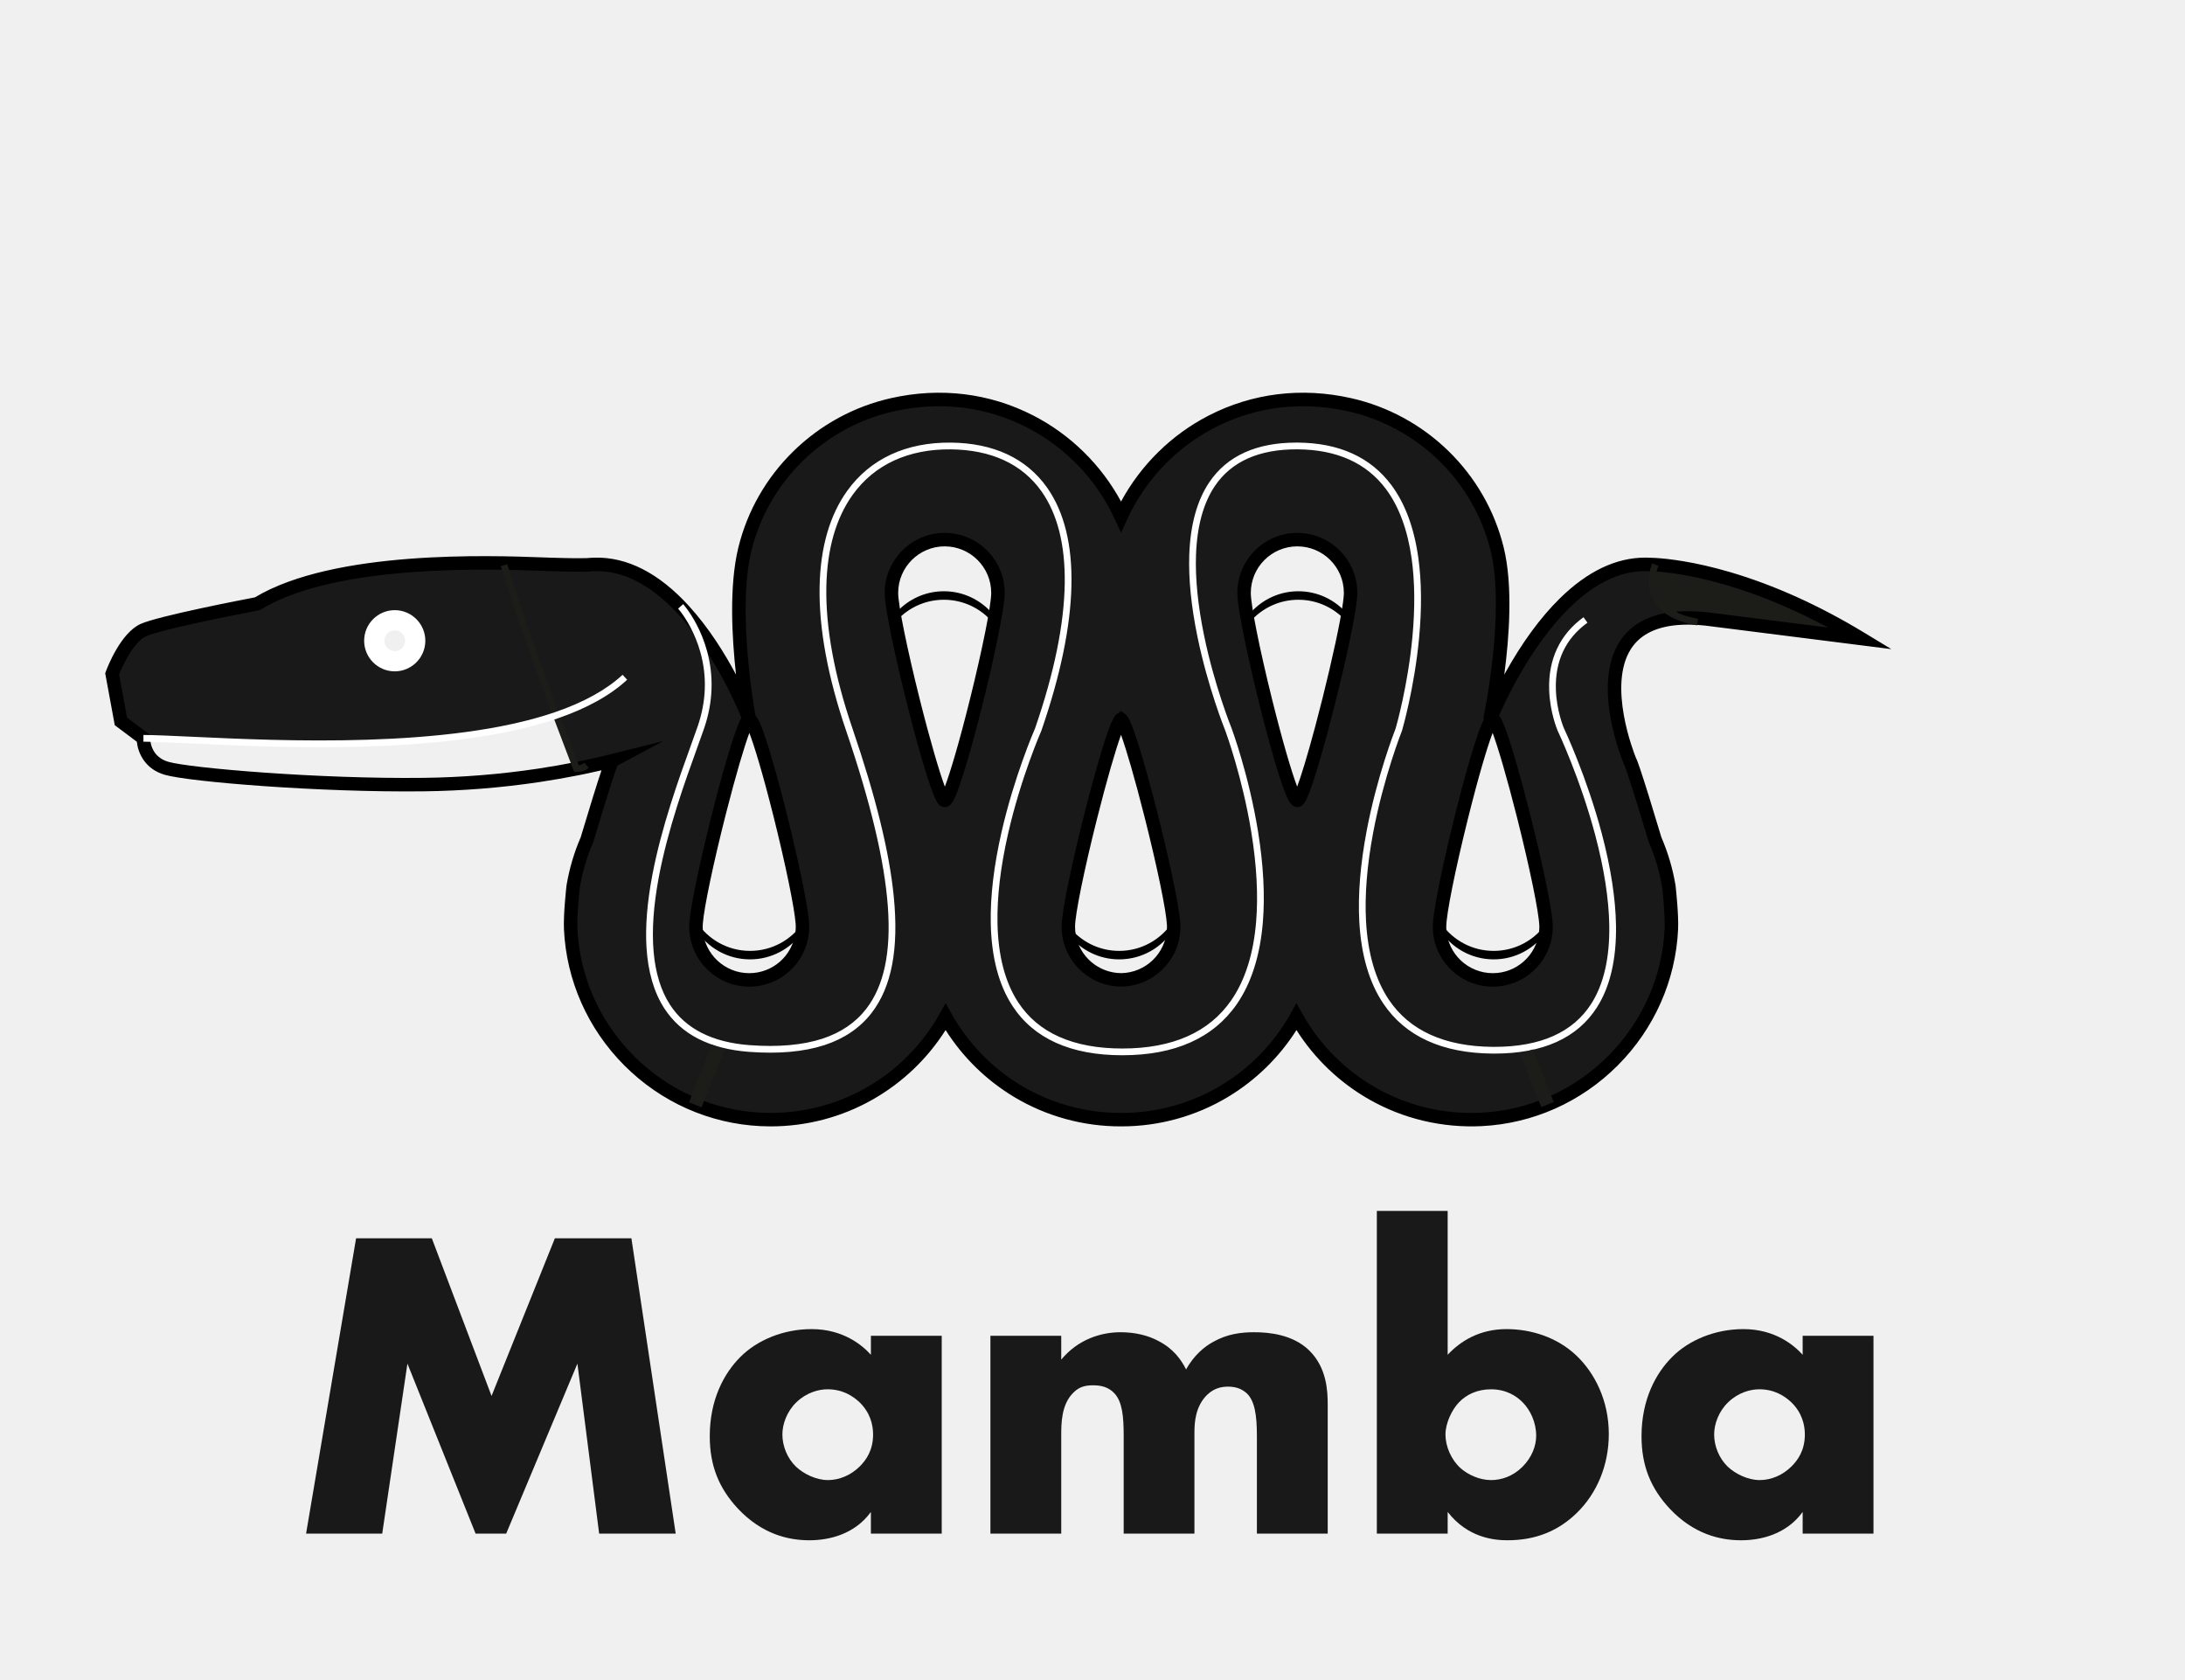
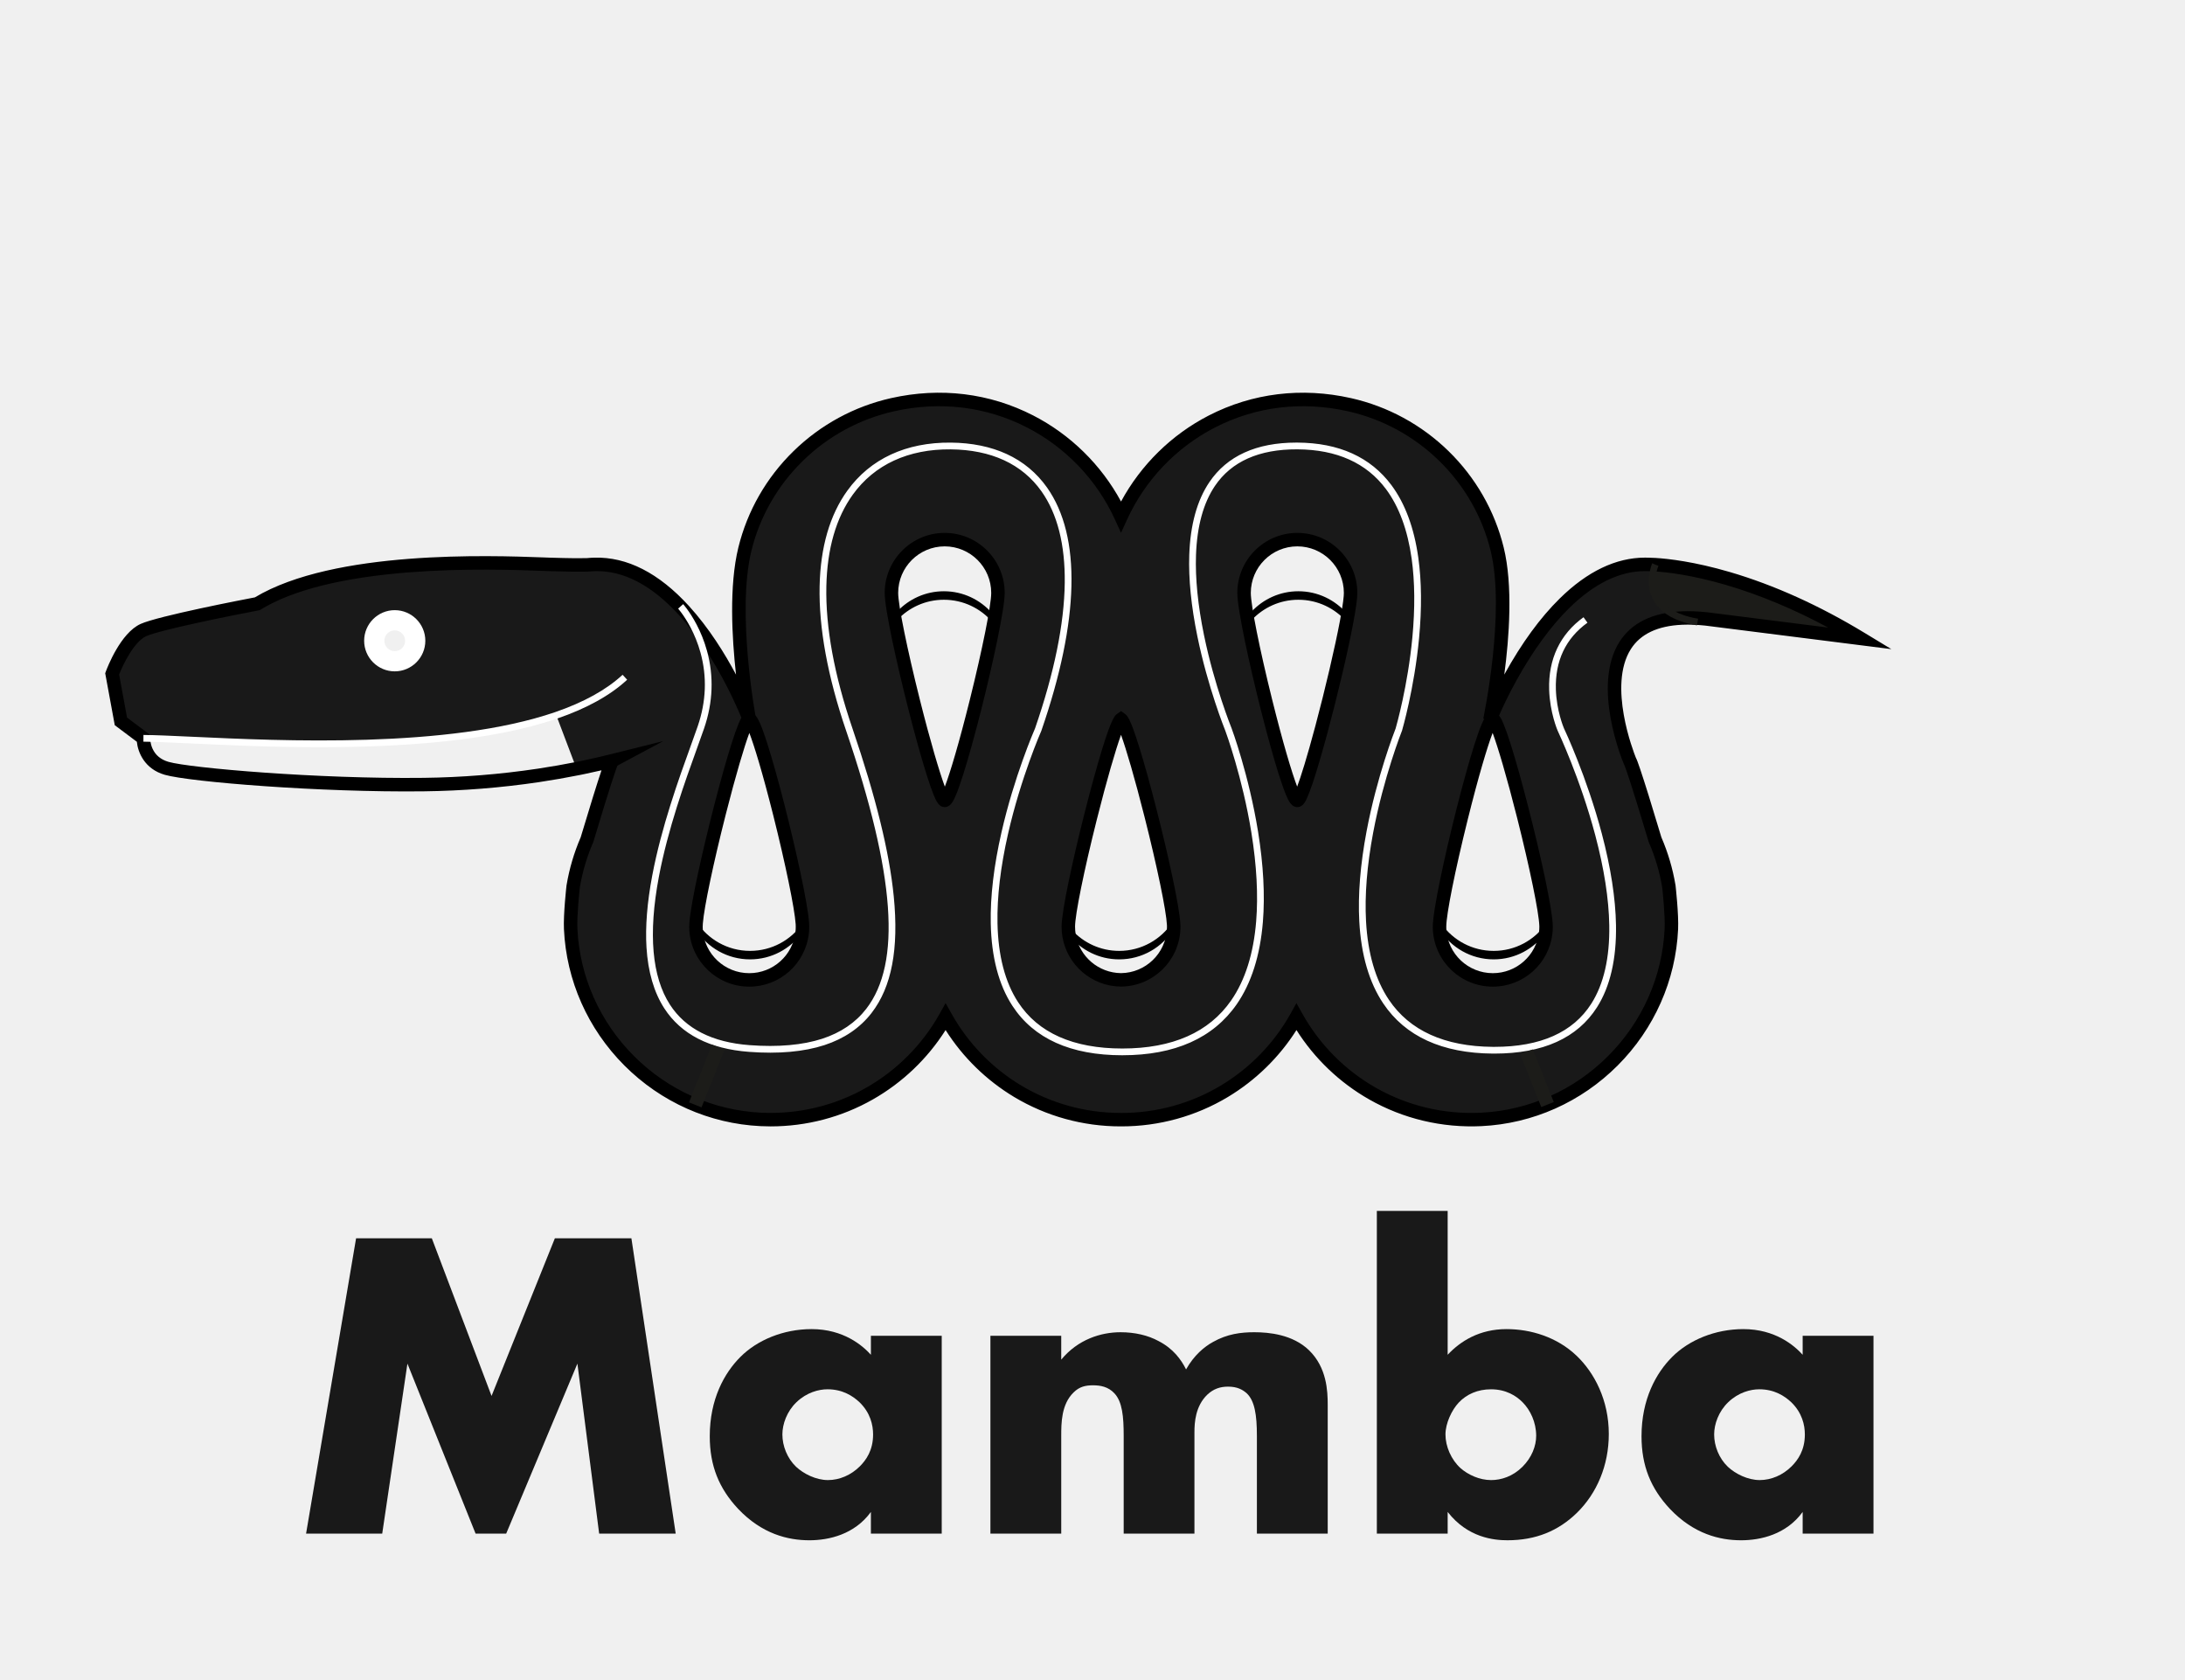
<svg xmlns="http://www.w3.org/2000/svg" xmlns:xlink="http://www.w3.org/1999/xlink" width="513.371pt" height="394.551pt" viewBox="0 0 513.371 394.551" version="1.2" id="svg1272">
  <defs id="defs1143">
    <g id="g1141">
      <symbol overflow="visible" id="glyph0-0" style="overflow:visible">
        <path style="stroke:none" d="" id="path1105" />
      </symbol>
      <symbol overflow="visible" id="glyph0-1" style="overflow:visible">
        <path style="stroke:none" d="M 22.047,0 27.969,-39.938 43.984,0 h 7.188 L 67.906,-39.938 73.016,0 H 91 L 80.594,-69.375 H 62.609 l -14.875,37.031 L 33.703,-69.375 H 15.906 L 4.156,0 Z m 0,0" id="path1108" />
      </symbol>
      <symbol overflow="visible" id="glyph0-2" style="overflow:visible">
        <path style="stroke:none" d="m 41.703,-42.016 c -1.969,-2.188 -6.453,-6.031 -13.938,-6.031 -6.656,0 -12.797,2.594 -16.734,6.547 -3.75,3.75 -7.188,9.891 -7.188,18.625 0,6.969 2.188,12.266 6.656,17.047 5.625,5.938 11.75,7.391 16.75,7.391 4.578,0 10.609,-1.359 14.453,-6.656 V 0 H 58.344 V -46.484 H 41.703 Z m -10.188,8.109 c 3.531,0 5.922,1.562 7.484,3.016 2.594,2.5 3.219,5.406 3.219,7.594 0,3.75 -1.656,6.031 -3.109,7.484 -2.078,2.078 -4.797,3.234 -7.5,3.234 -2.797,0 -5.719,-1.469 -7.484,-3.125 -2.078,-1.984 -3.219,-4.891 -3.219,-7.594 0,-2.391 1.031,-5.406 3.328,-7.594 2.391,-2.281 5.203,-3.016 7.281,-3.016 z m 0,0" id="path1111" />
      </symbol>
      <symbol overflow="visible" id="glyph0-3" style="overflow:visible">
        <path style="stroke:none" d="m 5.719,0 h 16.641 v -22.984 c 0,-2.906 0,-7.391 2.906,-10.188 1.359,-1.359 2.812,-1.672 4.578,-1.672 1.672,0 3.547,0.312 5,1.875 1.875,1.984 2.188,5.516 2.188,9.984 V 0 h 16.625 v -23.812 c 0,-2.297 0.219,-6.141 3.031,-8.844 1.453,-1.359 3.016,-1.875 4.875,-1.875 2.188,0 3.438,0.734 4.375,1.562 1.875,1.766 2.391,5.094 2.391,9.984 V 0 H 84.969 v -30.266 c 0,-3.219 -0.203,-8.734 -4.375,-12.797 -3.844,-3.734 -9.453,-4.25 -12.891,-4.25 -3.125,0 -6.344,0.406 -9.672,2.281 -2.078,1.141 -4.469,3.125 -6.344,6.453 C 50.547,-40.875 48.672,-43.469 45.234,-45.234 42.75,-46.594 39.625,-47.312 36.297,-47.312 c -4.578,0 -9.984,1.656 -13.938,6.438 v -5.609 H 5.719 Z m 0,0" id="path1114" />
      </symbol>
      <symbol overflow="visible" id="glyph0-4" style="overflow:visible">
        <path style="stroke:none" d="M 5.719,-75.812 V 0 h 16.641 v -5.094 c 4.688,6.031 10.812,6.656 14.047,6.656 6.656,0 11.953,-2.188 16.328,-6.453 4.672,-4.578 7.484,-11.125 7.484,-18.516 0,-7.891 -3.328,-14.344 -7.594,-18.406 -4.578,-4.359 -10.719,-6.234 -16.438,-6.234 -6.344,0 -10.812,2.812 -13.828,6.031 V -75.812 Z m 26.828,63.234 c -2.703,0 -5.406,-1.25 -7.172,-2.812 -2.188,-1.984 -3.531,-5.094 -3.531,-7.906 0,-2.594 1.453,-5.719 3.109,-7.484 1.875,-1.984 4.484,-3.125 7.594,-3.125 3.547,0 5.938,1.562 7.391,3.016 1.875,1.875 3.219,4.781 3.219,7.906 0,2.391 -1.031,5.094 -3.219,7.281 -2.297,2.281 -5,3.125 -7.391,3.125 z m 0,0" id="path1117" />
      </symbol>
      <symbol overflow="visible" id="glyph0-5" style="overflow:visible">
        <path style="stroke:none" d="m 36.188,0 c 8.531,0 15.078,-2.703 18.828,-6.547 2.594,-2.609 5.094,-7.078 5.094,-13.625 0,-5.516 -1.875,-9.984 -4.672,-12.688 -2.188,-2.078 -5.828,-3.75 -9.469,-4.172 2.594,-1.141 4.156,-2.703 5.609,-5.406 1.469,-2.906 1.984,-5.5 1.984,-8.516 0,-6.141 -1.875,-10.406 -4.266,-13 -4.266,-4.688 -10.188,-5.422 -15.188,-5.422 H 7.281 V 0 Z M 25.266,-55.531 h 3.328 c 3.547,0 5.719,0.938 6.875,2.078 1.031,1.141 1.656,2.906 1.656,4.672 0,1.562 -0.516,3.438 -1.656,4.578 -1.875,1.984 -5,2.188 -6.875,2.188 h -3.328 z m 0,26.938 h 3.75 c 4.469,0 8.938,0.094 11.125,2.281 1.047,1.047 1.766,2.812 1.766,5 0,1.969 -0.625,3.531 -1.453,4.469 -1.969,2.281 -6.141,2.797 -11.125,2.797 h -4.062 z m 0,0" id="path1120" />
      </symbol>
      <symbol overflow="visible" id="glyph0-6" style="overflow:visible">
        <path style="stroke:none" d="m 31.828,-33.906 c 2.594,0 5.516,1.25 7.375,3.016 2.078,2.078 3.234,5.094 3.234,7.594 0,2.703 -1.156,5.406 -3.234,7.391 -1.969,1.969 -4.672,3.109 -7.375,3.109 -2.812,0 -5.516,-1.141 -7.484,-3.109 -1.875,-1.875 -3.234,-4.578 -3.234,-7.391 0,-2.703 1.141,-5.609 3.234,-7.594 1.859,-1.766 4.781,-3.016 7.484,-3.016 z m 27.875,10.609 c 0,-8.312 -3.75,-13.734 -7.188,-17.062 -3.844,-3.625 -10.5,-7.688 -20.797,-7.688 -10.094,0 -16.844,3.953 -20.688,7.688 -3.438,3.328 -7.188,8.75 -7.188,17.062 0,6.234 2.078,12.172 7.188,17.156 6.438,6.344 13.922,7.703 20.688,7.703 7.484,0 14.672,-1.672 20.797,-7.703 5.094,-4.984 7.188,-10.922 7.188,-17.156 z m 0,0" id="path1123" />
      </symbol>
      <symbol overflow="visible" id="glyph0-7" style="overflow:visible">
        <path style="stroke:none" d="m 71.453,-11.031 c 2.906,-2.906 4.781,-5.812 6.344,-9.453 2.078,-4.891 2.797,-9.156 2.797,-13.938 0,-11.344 -4.781,-20.391 -10.703,-26.109 -7.281,-6.969 -17.688,-10.391 -27.562,-10.391 -10.609,0 -20.484,3.734 -27.453,10.5 -6.562,6.344 -10.719,15.703 -10.719,25.484 0,8.516 3.125,17.984 9.781,25.062 5.406,5.812 14.453,11.438 28.906,11.438 6.453,0 12.062,-1.141 18.203,-4.469 L 66.875,3.75 83.406,1.25 Z m -34.641,-16.625 11.031,11.016 c -1.672,0.422 -3.438,0.734 -5.625,0.734 -5.406,0 -10.703,-2.078 -14.031,-5.312 -2.922,-2.812 -5.203,-7.281 -5.203,-12.578 0,-5.094 2.078,-10.297 5.609,-13.938 3.641,-3.75 8.75,-5.719 13.734,-5.719 4.469,0 10.094,1.969 13.828,5.719 3.438,3.438 5.625,8.625 5.625,12.891 0,3.328 -1.047,7.078 -3.234,10.203 l -4.781,-5.203 z m 0,0" id="path1126" />
      </symbol>
      <symbol overflow="visible" id="glyph0-8" style="overflow:visible">
        <path style="stroke:none" d="m 5.719,-46.484 v 29.016 c 0,4.469 0.828,8.625 4.375,12.375 5.5,5.922 14.031,6.656 21,6.656 6.344,0 14.359,-0.625 20.078,-6.547 4.156,-4.266 4.469,-8.531 4.469,-12.484 V -46.484 H 39 v 26 c 0,2.078 -0.312,4.469 -2.391,6.547 -1.875,1.766 -3.844,1.984 -5.922,1.984 -1.984,0 -4.172,-0.312 -5.828,-1.781 -2.188,-1.969 -2.5,-4.875 -2.5,-6.75 v -26 z m 0,0" id="path1129" />
      </symbol>
      <symbol overflow="visible" id="glyph0-9" style="overflow:visible">
        <path style="stroke:none" d="m 55.016,-21.938 c 0,-5.203 -0.828,-13.312 -7.391,-19.562 -5.5,-5.203 -12.469,-6.344 -17.875,-6.344 -9.156,0 -15.188,3.016 -19.031,6.766 C 6.656,-37.125 3.75,-30.891 3.75,-23.094 c 0,8.844 3.844,14.562 6.859,17.578 5.719,5.719 13.109,7.078 19.234,7.078 10.094,0 15.5,-3.125 18.938,-6.453 3.422,-3.328 4.875,-6.969 5.609,-9.562 h -15.906 c -0.734,1.453 -1.875,2.5 -2.922,3.109 -2.078,1.156 -4.984,1.25 -5.406,1.25 -3.734,0 -5.812,-1.25 -6.859,-2.281 -1.984,-1.984 -2.906,-5.312 -2.906,-7.797 h 34.625 z M 20.906,-29.75 c 0.312,-2.078 1.344,-3.734 2.5,-4.984 1.766,-1.766 3.953,-2.5 6.75,-2.5 1.672,0 4.688,0.312 6.875,2.5 1.234,1.25 2.281,3.219 2.703,4.984 z m 0,0" id="path1132" />
      </symbol>
      <symbol overflow="visible" id="glyph0-10" style="overflow:visible">
        <path style="stroke:none" d="m 33.594,-32.859 v -13.625 H 24.125 V -61.781 H 7.484 v 15.297 H 2.188 v 13.625 H 7.484 V 0 H 24.125 v -32.859 z m 0,0" id="path1135" />
      </symbol>
      <symbol overflow="visible" id="glyph0-11" style="overflow:visible">
        <path style="stroke:none" d="M 51.688,-46.484 H 5.297 v 13.625 H 24.031 L 2.078,0 H 49.406 V -13.625 H 29.953 Z m 0,0" id="path1138" />
      </symbol>
    </g>
  </defs>
  <g id="surface15269" transform="translate(-316.2422,-1015.742)">
    <g style="fill:#191919;fill-opacity:1" id="g1157">
      <use xlink:href="#glyph0-1" x="383.999" y="1376.033" id="use1147" width="100%" height="100%" />
      <use xlink:href="#glyph0-2" x="479.159" y="1376.033" id="use1149" width="100%" height="100%" />
      <use xlink:href="#glyph0-3" x="543.223" y="1376.033" id="use1151" width="100%" height="100%" />
      <use xlink:href="#glyph0-4" x="634.015" y="1376.033" id="use1153" width="100%" height="100%" />
      <use xlink:href="#glyph0-2" x="698.079" y="1376.033" id="use1155" width="100%" height="100%" />
    </g>
    <path style="fill:#1c1c19;fill-opacity:1;fill-rule:nonzero;stroke:none" d="m 753.434,1165.742 -36.363,-4.594 c -2.078,-0.219 -3.969,-0.281 -5.684,-0.207 -9.941,-3.516 -6.363,-12.246 -6.242,-12.535 5.609,0.348 23.934,2.57 48.289,17.336" id="path1191" />
    <path style="fill:#000000;fill-opacity:1;fill-rule:nonzero;stroke:none" d="m 679.488,1233.191 c 0.105,0.289 0.301,0.527 0.574,0.664 -0.203,0.332 -0.418,0.656 -0.645,0.973 0.051,-0.457 0.078,-0.922 0.078,-1.395 0,-0.074 -0.004,-0.156 -0.008,-0.242" id="path1193" />
    <path style="fill:#000000;fill-opacity:1;fill-rule:nonzero;stroke:none" d="m 679.488,1233.191 c 0.004,0.086 0.008,0.168 0.008,0.242 0,0.473 -0.027,0.938 -0.078,1.395 -2.734,3.809 -7.188,6.297 -12.23,6.297 -5.348,0 -10.027,-2.793 -12.703,-6.992 -0.008,-0.117 -0.012,-0.238 -0.016,-0.359 0.297,-0.195 0.488,-0.543 0.516,-0.898 2.727,3.789 7.172,6.258 12.203,6.258 5.043,0 9.5,-2.488 12.227,-6.293 0.012,0.121 0.035,0.238 0.074,0.352" id="path1195" />
    <path style="fill:#191919;fill-opacity:1;fill-rule:nonzero;stroke:none" d="m 413.801,1166.273 c 0,-2.66 -2.156,-4.812 -4.816,-4.812 -2.66,0 -4.812,2.152 -4.812,4.812 0,2.66 2.152,4.816 4.812,4.816 2.66,0 4.816,-2.156 4.816,-4.816 m 124.398,37.5 c 2.172,0 12.52,-41.832 12.52,-48.742 0,-6.914 -5.605,-12.516 -12.52,-12.516 -6.91,0 -12.512,5.602 -12.512,12.516 0,6.91 10.555,48.742 12.512,48.742 m 53.797,30.234 c 0.148,-0.238 0.293,-0.484 0.43,-0.731 -0.164,-0.062 -0.309,-0.152 -0.426,-0.277 -0.383,-7.894 -10.16,-46.641 -12.375,-48.25 -2.254,1.645 -12.383,41.914 -12.383,48.684 0,0.711 0.062,1.402 0.176,2.082 0.984,5.879 6.066,10.363 12.207,10.426 6.66,-0.07 12.074,-5.332 12.371,-11.934 m 40.645,-72.227 c 0.582,-3.094 0.93,-5.496 0.93,-6.75 0,-6.914 -5.605,-12.516 -12.516,-12.516 -6.914,0 -12.516,5.602 -12.516,12.516 0,6.91 10.344,48.742 12.516,48.742 1.602,0 8.957,-27.992 11.582,-41.961 0.004,0 0.012,0.01 0.016,0.016 -0.004,-0.016 -0.008,-0.031 -0.012,-0.047 m -155.695,-2.598 c 9.766,10.715 15.328,25.508 15.328,25.508 -1.887,0 -11.762,38.863 -12.473,47.863 -0.117,0.277 -0.336,0.5 -0.617,0.613 0.188,0.351 0.387,0.688 0.598,1.02 0.391,6.559 5.836,11.762 12.492,11.762 6.445,0 11.754,-4.871 12.441,-11.137 0.574,-0.805 1.074,-1.668 1.484,-2.582 -0.031,0 -0.066,-0.01 -0.102,-0.02 -0.309,-0.102 -0.52,-0.305 -0.637,-0.555 -0.215,0.371 -0.449,0.73 -0.695,1.082 -0.574,-8.625 -10.383,-48.047 -12.492,-48.047 0,0 -4.703,-24.926 -1.02,-39.953 4.156,-16.926 17.684,-30.094 34.691,-33.914 23.473,-5.266 44.875,7.031 53.68,26.289 8.812,-19.258 30.211,-31.555 53.684,-26.289 17.012,3.82 30.535,16.988 34.691,33.914 3.688,15.027 -1.715,40.164 -1.715,40.164 0,0 1.719,-4.383 4.887,-10.113 5.984,-10.82 17.129,-26.457 31.59,-26.457 0.199,0 0.402,0 0.605,0.012 h 0.004 c 0.094,0 0.699,0 1.777,0.062 -0.125,0.289 -3.703,9.02 6.238,12.535 -25.848,1.129 -12.215,33.539 -12.215,33.539 0,0 0.449,0.242 5.922,18.516 1.504,3.457 2.605,7.129 3.246,10.961 0,0 0.004,0.012 0.004,0.016 0,0 0.746,6.574 0.586,9.996 -1.109,24.066 -20.617,43.605 -44.68,44.762 -18.629,0.894 -35.012,-9.059 -43.406,-24.082 -8.043,14.395 -23.426,24.137 -41.09,24.137 -0.043,0 -0.086,0 -0.129,0 -0.039,0 -0.082,0 -0.125,0 -17.664,0 -33.047,-9.742 -41.09,-24.137 -8.395,15.024 -24.777,24.977 -43.406,24.082 -24.062,-1.156 -43.57,-20.695 -44.68,-44.762 -0.16,-3.422 0.586,-9.996 0.586,-9.996 0.004,0 0.004,-0.012 0.008,-0.016 0.637,-3.832 1.742,-7.504 3.242,-10.961 5.473,-18.273 5.922,-18.516 5.922,-18.516 -1.895,0.473 -4.172,1.008 -6.793,1.555 -0.391,0.078 -0.789,0.16 -1.191,0.242 -0.141,0 -0.277,0 -0.418,0 -1.59,-4.168 -3.176,-8.332 -4.738,-12.496 -30.73,10.562 -82.203,5.516 -97.004,5.406 l -5.289,-3.969 -2.059,-11.168 c 0,0 3.086,-8.379 7.348,-10.293 4.266,-1.91 26.754,-6.172 26.754,-6.172 19.254,-11.758 59.508,-9.543 68.766,-9.246 4.574,0.144 7.172,0.144 8.633,0.109 0.605,-0.055 1.203,-0.094 1.797,-0.109 8.266,-0.25 15.371,4.605 21.059,10.84 m 190.035,25.508 c -2.172,0 -12.516,41.832 -12.516,48.742 0,0.113 0.004,0.227 0.004,0.34 -0.031,0.027 -0.07,0.047 -0.105,0.066 -0.016,0.01 -0.031,0.012 -0.051,0.02 0.059,0.09 0.113,0.184 0.172,0.273 0.363,6.586 5.816,11.816 12.496,11.816 6.438,0 11.742,-4.863 12.438,-11.121 0.227,-0.316 0.441,-0.641 0.645,-0.973 -0.273,-0.137 -0.469,-0.375 -0.574,-0.664 -0.227,-7.586 -10.57,-48.5 -12.508,-48.5" id="path1197" />
    <path style="fill:#000000;fill-opacity:1;fill-rule:nonzero;stroke:none" d="m 654.469,1233.773 c 0.004,0.121 0.008,0.242 0.016,0.359 -0.059,-0.09 -0.113,-0.18 -0.172,-0.277 0.019,0 0.035,-0.01 0.051,-0.016 0.035,-0.019 0.074,-0.039 0.105,-0.066" id="path1199" />
    <path style="fill:#000000;fill-opacity:1;fill-rule:nonzero;stroke:none" d="m 632.641,1161.781 c 0.004,0.016 0.008,0.031 0.012,0.047 -0.008,-0.01 -0.012,-0.012 -0.016,-0.016 0,-0.012 0.004,-0.02 0.004,-0.031" id="path1201" />
    <path style="fill:#000000;fill-opacity:1;fill-rule:nonzero;stroke:none" d="m 632.641,1161.781 c 0,0.012 -0.004,0.019 -0.004,0.031 -2.754,-3.168 -6.809,-5.172 -11.34,-5.172 -4.34,0 -8.234,1.84 -10.977,4.777 0.105,-0.512 0.156,-1.035 0.113,-1.578 -0.012,-0.152 -0.047,-0.305 -0.098,-0.445 2.746,-2.918 6.633,-4.75 10.961,-4.75 4.523,0 8.574,2.004 11.336,5.164 -0.117,0.164 -0.188,0.371 -0.18,0.633 0.012,0.457 0.086,0.902 0.188,1.34" id="path1203" />
    <path style="fill:#000000;fill-opacity:1;fill-rule:nonzero;stroke:none" d="m 592.426,1233.277 c -0.137,0.246 -0.281,0.492 -0.43,0.731 0.008,-0.191 0.012,-0.383 0.012,-0.574 0,-0.133 0,-0.277 -0.008,-0.434 0.117,0.125 0.262,0.215 0.426,0.277" id="path1205" />
    <path style="fill:#000000;fill-opacity:1;fill-rule:nonzero;stroke:none" d="m 592.012,1233.434 c 0,0.191 -0.008,0.383 -0.016,0.574 -2.66,4.274 -7.395,7.117 -12.801,7.117 -4.742,0 -8.965,-2.195 -11.727,-5.617 0.461,-0.231 0.781,-0.727 0.609,-1.301 2.75,3.023 6.707,4.926 11.117,4.926 5.234,0 9.824,-2.68 12.52,-6.731 0.035,0.246 0.137,0.445 0.285,0.598 0.008,0.156 0.012,0.301 0.012,0.434" id="path1207" />
    <path style="fill:#000000;fill-opacity:1;fill-rule:nonzero;stroke:none" d="m 549.168,1160.441 c 0.016,0.473 0.09,0.934 0.199,1.387 -2.758,-3.176 -6.816,-5.188 -11.355,-5.188 -4.34,0 -8.234,1.84 -10.977,4.777 0.105,-0.512 0.156,-1.035 0.113,-1.578 -0.012,-0.152 -0.047,-0.305 -0.098,-0.445 2.746,-2.918 6.637,-4.75 10.961,-4.75 4.523,0 8.574,2.008 11.336,5.164 -0.117,0.164 -0.184,0.371 -0.18,0.633" id="path1209" />
    <path style="fill:#000000;fill-opacity:1;fill-rule:nonzero;stroke:none" d="m 506.098,1232.211 c 0.035,0.012 0.07,0.016 0.102,0.02 -0.41,0.914 -0.91,1.777 -1.484,2.582 0.051,-0.453 0.074,-0.91 0.074,-1.379 0,-0.203 -0.008,-0.434 -0.023,-0.695 0.246,-0.352 0.48,-0.711 0.695,-1.082 0.121,0.25 0.328,0.453 0.637,0.555" id="path1211" />
    <path style="fill:#000000;fill-opacity:1;fill-rule:nonzero;stroke:none" d="m 504.766,1232.738 c 0.016,0.262 0.023,0.492 0.023,0.695 0,0.469 -0.023,0.93 -0.074,1.379 -2.73,3.82 -7.195,6.312 -12.25,6.312 -5.324,0 -10,-2.766 -12.684,-6.938 -0.012,-0.25 -0.019,-0.5 -0.019,-0.754 0,-0.25 0.012,-0.543 0.039,-0.883 0.035,-0.078 0.062,-0.164 0.078,-0.254 2.684,4.109 7.309,6.836 12.586,6.836 5.09,0 9.578,-2.527 12.301,-6.394" id="path1213" />
    <path style="fill:#000000;fill-opacity:1;fill-rule:nonzero;stroke:none" d="m 479.762,1233.434 c 0,0.254 0.008,0.504 0.019,0.754 -0.211,-0.332 -0.41,-0.668 -0.598,-1.016 0.281,-0.117 0.5,-0.34 0.617,-0.617 -0.027,0.336 -0.039,0.629 -0.039,0.879" id="path1215" />
    <path style="fill:#000000;fill-opacity:1;fill-rule:nonzero;stroke:none" d="m 452.422,1224.438 v 0.01 c 0,0 0,0 0,-0.01 m 127.207,52.766 c 0.031,0 0.059,0 0.09,0 h 0.035 c 8.242,0 16.309,-2.23 23.34,-6.445 6.824,-4.094 12.488,-9.934 16.371,-16.883 l 1.379,-2.473 1.383,2.473 c 4.059,7.269 10.031,13.289 17.266,17.406 7.473,4.258 16.008,6.281 24.684,5.867 11.242,-0.539 21.863,-5.269 29.902,-13.324 8.039,-8.055 12.754,-18.684 13.273,-29.93 0.141,-3.059 -0.488,-8.93 -0.57,-9.668 l -0.004,-0.01 c -0.605,-3.641 -1.66,-7.203 -3.137,-10.594 l -0.035,-0.086 -0.027,-0.09 c -3.918,-13.086 -5.227,-16.809 -5.625,-17.828 l -0.019,-0.012 -0.219,-0.516 c -0.309,-0.738 -7.531,-18.199 -0.988,-28.539 2.836,-4.473 7.746,-6.894 14.594,-7.191 1.824,-0.082 3.816,-0.012 5.918,0.211 h 0.031 l 28.5,3.602 c -8.051,-4.332 -16.078,-7.68 -23.957,-9.996 -8.125,-2.383 -13.988,-3.027 -16.762,-3.195 -0.859,-0.055 -1.406,-0.059 -1.609,-0.062 -0.035,0 -0.066,0 -0.09,0 h -0.031 c -0.188,-0.01 -0.375,-0.012 -0.559,-0.012 -5.98,0 -11.992,2.934 -17.863,8.715 -4.285,4.223 -8.555,10.074 -12.34,16.926 -3.074,5.562 -4.785,9.883 -4.801,9.926 l -3.02,-0.91 c 0.055,-0.246 5.281,-24.961 1.727,-39.453 -1.969,-8.012 -6.148,-15.312 -12.094,-21.117 -5.938,-5.797 -13.34,-9.82 -21.406,-11.629 -10.867,-2.441 -21.68,-1.121 -31.273,3.809 -9.062,4.656 -16.387,12.324 -20.625,21.59 l -1.438,3.148 -1.441,-3.148 c -4.238,-9.266 -11.562,-16.934 -20.625,-21.59 -9.594,-4.93 -20.406,-6.25 -31.27,-3.809 -8.07,1.809 -15.473,5.832 -21.406,11.629 -5.945,5.805 -10.129,13.105 -12.094,21.117 -3.562,14.512 0.992,39.035 1.035,39.281 l -3.035,0.852 c -0.055,-0.144 -5.578,-14.645 -15.016,-25 -6.434,-7.055 -13.109,-10.531 -19.844,-10.324 h -0.023 c -0.516,0.016 -1.066,0.047 -1.68,0.105 h -0.102 c -1.945,0.047 -4.879,0.012 -8.719,-0.109 -0.527,-0.019 -1.148,-0.043 -1.863,-0.066 -5.855,-0.215 -18.039,-0.66 -30.918,0.328 -15.773,1.211 -27.586,4.156 -35.113,8.75 l -0.246,0.152 -0.285,0.055 c -6.203,1.176 -23.039,4.559 -26.398,6.062 -2.82,1.266 -5.406,6.59 -6.359,8.996 l 1.863,10.125 5.453,4.09 -0.023,0.816 c 0,0 -0.008,1.121 0.543,2.363 0.695,1.555 1.957,2.609 3.754,3.129 5.027,1.457 35.285,4.062 59.953,3.762 8.961,-0.109 17.957,-0.828 26.734,-2.141 l 0.117,-0.016 c 3.078,-0.461 6.164,-1.004 9.164,-1.605 0.402,-0.082 0.797,-0.164 1.18,-0.242 2.258,-0.469 4.523,-0.984 6.734,-1.539 l 12.391,-3.094 -10.789,5.769 c -0.395,1.02 -1.707,4.742 -5.625,17.828 l -0.023,0.09 -0.039,0.086 c -1.477,3.398 -2.531,6.961 -3.137,10.594 v 0.01 c -0.082,0.738 -0.715,6.609 -0.574,9.668 0.52,11.246 5.234,21.875 13.273,29.93 8.039,8.055 18.66,12.785 29.906,13.324 8.672,0.418 17.207,-1.609 24.68,-5.867 7.234,-4.117 13.207,-10.137 17.27,-17.406 l 1.379,-2.473 1.383,2.473 c 3.883,6.949 9.543,12.789 16.371,16.883 7.027,4.215 15.098,6.445 23.34,6.445 h 0.031 c 0.031,0 0.062,0 0.094,0 m 0.125,3.164 c -0.031,0 -0.062,0 -0.094,0 h -0.066 c -0.031,0 -0.062,0 -0.09,0 -8.816,0 -17.449,-2.387 -24.969,-6.894 -6.527,-3.918 -12.059,-9.32 -16.125,-15.734 -4.27,6.734 -10.129,12.336 -17.082,16.293 -7.312,4.164 -15.574,6.336 -24.027,6.336 -0.789,0 -1.582,-0.019 -2.371,-0.059 -12.035,-0.578 -23.395,-5.637 -31.992,-14.25 -8.598,-8.613 -13.641,-19.984 -14.195,-32.016 -0.16,-3.508 0.566,-9.973 0.598,-10.25 l 0.012,-0.098 0.016,-0.066 c 0.645,-3.832 1.754,-7.59 3.305,-11.176 2.184,-7.285 3.824,-12.574 4.891,-15.738 -1.312,0.305 -2.633,0.594 -3.953,0.867 -0.395,0.082 -0.793,0.164 -1.199,0.246 -3.09,0.621 -6.27,1.176 -9.438,1.649 l -0.121,0.02 c -8.879,1.316 -17.977,2.043 -27.043,2.156 -24.258,0.293 -55.098,-2.215 -60.871,-3.887 -4.75,-1.371 -6.301,-5.285 -6.547,-7.758 l -5.188,-3.891 -2.246,-12.203 0.148,-0.41 c 0.34,-0.918 3.453,-9.062 8.188,-11.184 4.168,-1.867 24.09,-5.711 26.824,-6.231 18.652,-11.184 55.426,-9.836 67.547,-9.395 0.707,0.027 1.324,0.051 1.844,0.066 4.652,0.148 7.18,0.145 8.492,0.113 0.668,-0.062 1.27,-0.098 1.84,-0.113 h 0.023 c 7.684,-0.227 15.176,3.598 22.25,11.355 4.699,5.156 8.422,11.172 11.055,16.121 -0.969,-8.691 -1.652,-20.895 0.551,-29.875 2.105,-8.586 6.586,-16.41 12.957,-22.629 6.355,-6.207 14.281,-10.512 22.922,-12.453 11.598,-2.602 23.148,-1.192 33.41,4.082 8.734,4.488 15.961,11.594 20.621,20.207 4.66,-8.613 11.883,-15.719 20.617,-20.207 10.262,-5.274 21.812,-6.684 33.41,-4.082 8.641,1.941 16.566,6.246 22.926,12.453 6.367,6.219 10.848,14.043 12.953,22.629 2.195,8.934 1.297,21.121 0.141,29.863 0.039,-0.066 0.074,-0.133 0.113,-0.203 3.988,-7.215 8.324,-13.152 12.891,-17.648 6.484,-6.387 13.238,-9.625 20.082,-9.625 0.211,0 0.418,0 0.629,0.012 h 0.086 c 0.227,0 0.828,0.012 1.766,0.066 2.91,0.18 9.043,0.848 17.465,3.32 10.371,3.047 20.984,7.836 31.547,14.242 l 6.359,3.856 -43.727,-5.527 c -1.938,-0.203 -3.762,-0.27 -5.43,-0.195 -5.75,0.25 -9.805,2.176 -12.051,5.723 -5.426,8.559 0.602,24.07 1.184,25.516 0.23,0.43 0.504,1.18 0.992,2.613 1.055,3.117 2.738,8.527 5,16.078 1.547,3.578 2.66,7.336 3.305,11.176 l 0.019,0.066 0.008,0.102 c 0.031,0.273 0.758,6.738 0.598,10.246 -0.555,12.031 -5.598,23.402 -14.195,32.016 -8.598,8.613 -19.957,13.672 -31.988,14.25 -9.277,0.445 -18.406,-1.723 -26.402,-6.277 -6.953,-3.957 -12.812,-9.559 -17.082,-16.293 -4.066,6.414 -9.598,11.816 -16.125,15.734 -7.52,4.508 -16.152,6.894 -24.965,6.894" id="path1217" />
    <path style="fill:#000000;fill-opacity:1;fill-rule:nonzero;stroke:none" d="m 492.305,1187.926 c -1.184,3.188 -3.164,9.793 -5.543,19.145 -2.914,11.477 -5.082,21.77 -5.383,25.605 -0.023,0.309 -0.035,0.559 -0.035,0.758 0,0.215 0.004,0.438 0.019,0.664 0.34,5.758 5.133,10.27 10.91,10.27 5.59,0 10.262,-4.18 10.867,-9.727 v 0 c 0.047,-0.391 0.066,-0.797 0.066,-1.203 0,-0.156 -0.004,-0.352 -0.019,-0.598 -0.246,-3.672 -2.406,-14.168 -5.258,-25.52 -2.582,-10.27 -4.5,-16.445 -5.625,-19.391 m -0.031,59.605 c -7.449,0 -13.629,-5.82 -14.07,-13.25 -0.016,-0.293 -0.023,-0.574 -0.023,-0.848 0,-0.277 0.012,-0.606 0.043,-1 0.387,-4.898 3.215,-17.379 5.84,-27.578 1.461,-5.664 2.902,-10.789 4.059,-14.43 0.637,-2 1.191,-3.57 1.645,-4.656 0.469,-1.121 1.113,-2.66 2.508,-2.66 1.629,0 2.496,1.848 4.27,7.394 1.172,3.66 2.621,8.84 4.086,14.586 2.531,9.926 5.398,22.781 5.715,27.547 0.019,0.324 0.027,0.574 0.027,0.797 0,0.523 -0.027,1.047 -0.082,1.555 -0.789,7.152 -6.812,12.543 -14.016,12.543" id="path1219" />
    <path style="fill:#000000;fill-opacity:1;fill-rule:nonzero;stroke:none" d="m 538.199,1144.098 c -6.027,0 -10.93,4.902 -10.93,10.934 0,2.824 2.102,13.164 5.109,25.137 2.492,9.926 4.617,17.035 5.859,20.379 1.258,-3.297 3.363,-10.34 5.863,-20.391 2.965,-11.914 5.031,-22.246 5.031,-25.125 0,-6.031 -4.902,-10.934 -10.934,-10.934 m 0,61.258 c -1.309,0 -1.934,-1.266 -2.562,-2.793 -0.477,-1.16 -1.059,-2.828 -1.727,-4.961 -1.223,-3.891 -2.727,-9.293 -4.234,-15.219 -2.773,-10.887 -5.57,-23.566 -5.57,-27.352 0,-7.774 6.324,-14.098 14.094,-14.098 7.773,0 14.098,6.324 14.098,14.098 0,3.84 -2.844,16.871 -5.488,27.348 -1.504,5.961 -3.008,11.367 -4.227,15.227 -0.676,2.137 -1.27,3.809 -1.762,4.973 -0.621,1.461 -1.289,2.777 -2.621,2.777" id="path1221" />
    <path style="fill:#000000;fill-opacity:1;fill-rule:nonzero;stroke:none" d="m 579.629,1188.375 c -1.262,3.508 -3.305,10.43 -5.691,19.922 -3.012,11.976 -5.109,22.312 -5.109,25.137 0,0.613 0.051,1.227 0.148,1.82 0.875,5.215 5.352,9.043 10.652,9.105 5.789,-0.066 10.527,-4.645 10.785,-10.422 v -0.01 c 0.008,-0.164 0.012,-0.332 0.012,-0.496 0,-0.117 0,-0.231 -0.008,-0.355 -0.164,-3.406 -2.281,-13.625 -5.266,-25.43 -2.336,-9.242 -4.297,-15.871 -5.523,-19.273 m 0,59.148 h -0.019 c -6.84,-0.07 -12.625,-5.012 -13.754,-11.746 -0.129,-0.766 -0.191,-1.555 -0.191,-2.344 0,-3.688 2.707,-16.043 5.391,-26.652 1.469,-5.789 2.949,-11.168 4.172,-15.149 2.238,-7.266 2.98,-7.805 3.469,-8.164 l 0.934,-0.676 0.93,0.676 c 0.512,0.375 1.215,0.887 3.391,7.922 1.191,3.844 2.641,9.078 4.082,14.738 2.613,10.258 5.34,22.523 5.547,26.793 0.008,0.176 0.012,0.344 0.012,0.512 0,0.215 -0.004,0.434 -0.012,0.648 -0.336,7.461 -6.457,13.363 -13.934,13.441 z m 0,0" id="path1223" />
    <path style="fill:#000000;fill-opacity:1;fill-rule:nonzero;stroke:none" d="m 621.055,1144.098 c -6.031,0 -10.934,4.902 -10.934,10.934 0,2.883 2.07,13.211 5.031,25.125 2.5,10.047 4.605,17.09 5.863,20.387 0.855,-2.293 2.258,-6.684 4.285,-14.289 2.328,-8.723 4.594,-18.426 5.777,-24.723 l 0.004,-0.027 c 0.75,-3.984 0.906,-5.719 0.906,-6.473 0,-6.031 -4.906,-10.934 -10.934,-10.934 m 0,61.258 c -1.332,0 -2,-1.316 -2.621,-2.777 -0.492,-1.164 -1.086,-2.836 -1.762,-4.973 -1.219,-3.859 -2.719,-9.266 -4.223,-15.227 -2.645,-10.477 -5.492,-23.508 -5.492,-27.348 0,-7.774 6.324,-14.098 14.098,-14.098 7.773,0 14.098,6.324 14.098,14.098 0,1.308 -0.312,3.609 -0.953,7.031 l -0.008,0.039 c -1.277,6.812 -3.715,17.148 -6.199,26.344 -1.25,4.602 -2.398,8.488 -3.32,11.238 -0.512,1.516 -0.957,2.695 -1.328,3.512 -0.367,0.809 -0.977,2.16 -2.289,2.16" id="path1225" />
    <path style="fill:#000000;fill-opacity:1;fill-rule:nonzero;stroke:none" d="m 666.941,1187.918 c -1.258,3.297 -3.363,10.34 -5.863,20.391 -2.961,11.91 -5.031,22.242 -5.031,25.125 0,0.102 0,0.199 0.004,0.297 0.004,0.105 0.008,0.215 0.012,0.316 0.32,5.789 5.113,10.32 10.918,10.32 5.578,0 10.25,-4.176 10.863,-9.711 v 0 c 0.047,-0.395 0.07,-0.805 0.07,-1.219 0,-0.059 -0.004,-0.117 -0.004,-0.184 -0.094,-3.144 -2.234,-13.555 -5.203,-25.328 -2.453,-9.723 -4.539,-16.703 -5.766,-20.004 m 0.039,59.613 c -7.484,0 -13.664,-5.848 -14.078,-13.312 -0.004,-0.133 -0.012,-0.266 -0.016,-0.402 0,-0.125 -0.004,-0.254 -0.004,-0.383 0,-3.844 2.848,-16.871 5.492,-27.348 1.504,-5.961 3.004,-11.367 4.223,-15.226 0.676,-2.137 1.27,-3.812 1.762,-4.973 0.621,-1.465 1.289,-2.777 2.621,-2.777 1.301,0 1.922,1.246 2.543,2.75 0.473,1.141 1.047,2.777 1.707,4.867 1.199,3.816 2.684,9.133 4.18,14.98 2.727,10.672 5.535,23.297 5.66,27.438 0.004,0.098 0.008,0.195 0.008,0.289 0,0.531 -0.031,1.062 -0.09,1.57 -0.789,7.144 -6.812,12.527 -14.008,12.527" id="path1227" />
    <path style="fill:#ffffff;fill-opacity:1;fill-rule:nonzero;stroke:none" d="m 579.945,1263.652 c -12.121,0 -20.816,-3.91 -25.84,-11.621 -3.219,-4.938 -4.926,-11.461 -5.082,-19.387 -0.125,-6.285 0.723,-13.473 2.52,-21.359 2.969,-13.047 7.602,-23.773 7.891,-24.434 4.512,-13.055 6.855,-24.547 6.973,-34.168 0.105,-8.98 -1.727,-16.211 -5.445,-21.484 -2.27,-3.219 -5.25,-5.691 -8.852,-7.351 -3.57,-1.641 -7.773,-2.496 -12.488,-2.539 -9.953,-0.098 -17.914,3.574 -23,10.617 -3.938,5.453 -6.035,12.707 -6.227,21.555 -0.207,9.617 1.855,20.859 6.137,33.402 5.492,16.098 8.664,28.996 9.699,39.441 1.219,12.324 -0.488,21.289 -5.219,27.406 -2.695,3.484 -6.418,6.019 -11.07,7.539 -4.812,1.57 -10.773,2.106 -17.727,1.582 -9.254,-0.691 -15.945,-4.129 -19.887,-10.211 -2.43,-3.754 -3.84,-8.578 -4.191,-14.332 -0.297,-4.856 0.152,-10.512 1.34,-16.809 2.145,-11.422 6.281,-22.867 9.02,-30.441 0.656,-1.816 1.227,-3.387 1.684,-4.723 1.984,-5.801 2.203,-11.609 0.648,-17.266 -1.262,-4.586 -3.375,-7.867 -4.52,-9.414 -0.445,-0.602 -0.734,-0.926 -0.738,-0.93 l 1.18,-1.055 c 0.012,0.012 0.336,0.375 0.828,1.043 1.215,1.637 3.445,5.102 4.773,9.938 1.641,5.969 1.414,12.09 -0.676,18.195 -0.465,1.351 -1.031,2.926 -1.691,4.75 -2.719,7.527 -6.832,18.898 -8.953,30.195 -2.508,13.336 -1.625,23.426 2.625,29.988 3.656,5.644 9.941,8.84 18.676,9.496 6.746,0.504 12.504,-0.01 17.117,-1.512 4.344,-1.422 7.812,-3.777 10.309,-7.004 8.32,-10.758 6.82,-31.527 -4.723,-65.367 -4.34,-12.723 -6.434,-24.145 -6.223,-33.949 0.199,-9.176 2.395,-16.727 6.527,-22.449 5.398,-7.473 13.805,-11.367 24.297,-11.27 4.938,0.043 9.359,0.949 13.133,2.684 3.859,1.777 7.051,4.43 9.484,7.879 8.086,11.461 7.621,31.211 -1.336,57.109 l -0.023,0.062 c -0.051,0.105 -4.801,10.945 -7.816,24.199 -1.762,7.758 -2.598,14.812 -2.473,20.965 0.148,7.621 1.773,13.859 4.828,18.543 4.711,7.234 12.961,10.902 24.512,10.902 11.762,0 20.359,-3.801 25.559,-11.293 3.277,-4.726 5.258,-10.976 5.875,-18.582 0.5,-6.133 0.121,-13.148 -1.121,-20.844 -2.098,-12.973 -5.984,-23.555 -6.121,-23.926 -0.168,-0.414 -4.121,-10.266 -6.562,-22.148 -1.461,-7.113 -2.105,-13.562 -1.914,-19.16 0.246,-7.074 1.832,-12.824 4.719,-17.094 4.168,-6.172 11.051,-9.301 20.453,-9.301 0.074,0 0.148,0 0.227,0 9.773,0.051 17.215,3.418 22.109,10.008 3.211,4.32 5.336,10.062 6.309,17.055 0.777,5.551 0.836,11.906 0.176,18.891 -1.121,11.863 -3.969,21.59 -3.996,21.688 l -0.027,0.07 c -0.039,0.105 -4.293,10.816 -6.766,23.938 -1.445,7.68 -2.008,14.672 -1.672,20.781 0.414,7.566 2.219,13.777 5.367,18.461 4.875,7.258 13.094,10.98 24.426,11.066 0.129,0 0.262,0 0.387,0 10.812,0 18.465,-3.414 22.754,-10.148 2.922,-4.594 4.344,-10.793 4.215,-18.43 -0.102,-6.172 -1.207,-13.277 -3.285,-21.121 -3.543,-13.387 -8.758,-24.391 -8.809,-24.5 l -0.012,-0.023 c -0.074,-0.176 -1.848,-4.305 -2.016,-9.664 -0.23,-7.172 2.562,-13.066 8.074,-17.043 l 0.926,1.281 c -5.137,3.711 -7.633,8.996 -7.422,15.711 0.156,4.938 1.789,8.848 1.883,9.07 0.227,0.477 5.383,11.465 8.906,24.762 2.109,7.969 3.23,15.203 3.336,21.5 0.133,7.953 -1.371,14.445 -4.461,19.305 -4.598,7.223 -12.699,10.883 -24.086,10.883 -0.133,0 -0.266,0 -0.402,0 -11.891,-0.09 -20.547,-4.047 -25.73,-11.77 -3.309,-4.922 -5.203,-11.406 -5.633,-19.27 -0.34,-6.238 0.234,-13.363 1.707,-21.172 2.43,-12.879 6.551,-23.461 6.832,-24.168 0.18,-0.629 2.859,-10.012 3.93,-21.383 0.645,-6.859 0.59,-13.086 -0.168,-18.512 -0.941,-6.723 -2.965,-12.211 -6.012,-16.316 -4.586,-6.168 -11.598,-9.32 -20.848,-9.367 -8.965,-0.047 -15.473,2.848 -19.363,8.602 -2.715,4.019 -4.211,9.484 -4.445,16.25 -0.188,5.473 0.441,11.789 1.875,18.777 2.449,11.941 6.449,21.809 6.488,21.906 l 0.008,0.024 c 0.043,0.105 4.055,10.941 6.207,24.234 1.262,7.824 1.648,14.965 1.137,21.227 -0.645,7.887 -2.715,14.399 -6.152,19.355 -5.516,7.945 -14.551,11.973 -26.859,11.973" id="path1229" />
-     <path style="fill:#1c1c19;fill-opacity:1;fill-rule:nonzero;stroke:none" d="m 451.68,1197.07 h -0.547 l -0.195,-0.508 c -1.559,-4.09 -3.168,-8.316 -4.738,-12.5 -3.93,-10.449 -8.461,-22.82 -12.293,-35.312 l 1.516,-0.465 c 3.816,12.453 8.34,24.793 12.258,35.223 1.504,4 3.043,8.047 4.539,11.973 0.305,-0.023 0.531,-0.074 0.75,-0.172 0.191,-0.082 0.379,-0.207 0.574,-0.375 l 1.031,1.199 c -0.312,0.274 -0.629,0.477 -0.965,0.625 -0.57,0.25 -1.09,0.297 -1.484,0.309 -0.148,0 -0.297,0 -0.445,0" id="path1231" />
    <path style="fill:#ffffff;fill-opacity:1;fill-rule:nonzero;stroke:none" d="m 391.395,1191.277 c -11.527,0 -22.188,-0.5 -30.23,-0.875 -4.793,-0.223 -8.574,-0.398 -11.23,-0.418 l 0.012,-1.582 c 2.688,0.02 6.484,0.195 11.293,0.418 21.109,0.988 60.406,2.824 85.445,-5.781 6.727,-2.312 12.055,-5.262 15.832,-8.77 l 1.078,1.16 c -3.945,3.66 -9.461,6.723 -16.398,9.105 -15.723,5.402 -36.918,6.742 -55.801,6.742" id="path1233" />
    <path style="fill:#1c1c19;fill-opacity:1;fill-rule:nonzero;stroke:none" d="m 481.066,1275.895 -2.941,-1.172 5.406,-13.551 2.941,1.172 z m 0,0" id="path1245" />
    <path style="fill:#1c1c19;fill-opacity:1;fill-rule:nonzero;stroke:none" d="m 678.367,1275.82 -4.938,-12.375 2.938,-1.172 4.941,12.375 z m 0,0" id="path1247" />
    <path style="fill:#ffffff;fill-opacity:1;fill-rule:nonzero;stroke:none" d="m 408.984,1163.832 c -1.344,0 -2.441,1.098 -2.441,2.441 0,1.348 1.098,2.441 2.441,2.441 1.348,0 2.441,-1.094 2.441,-2.441 0,-1.344 -1.094,-2.441 -2.441,-2.441 m 0,9.629 c -3.961,0 -7.184,-3.223 -7.184,-7.188 0,-3.961 3.223,-7.188 7.184,-7.188 3.965,0 7.188,3.227 7.188,7.188 0,3.965 -3.223,7.188 -7.188,7.188" id="path1249" />
    <path style="fill:#1c1c19;fill-opacity:1;fill-rule:nonzero;stroke:none" d="m 714.945,1162.656 c -1.398,-0.238 -2.684,-0.567 -3.82,-0.969 -3.348,-1.184 -5.609,-3.066 -6.727,-5.594 -1.633,-3.703 -0.172,-7.524 0.004,-7.957 l 0.008,-0.027 0.027,-0.055 0.711,0.344 0.75,0.25 -0.023,0.066 c -0.059,0.145 -1.453,3.508 -0.027,6.742 0.93,2.113 2.883,3.707 5.805,4.738 1.055,0.375 2.25,0.68 3.559,0.902 z m 0,0" id="path1251" />
  </g>
</svg>
